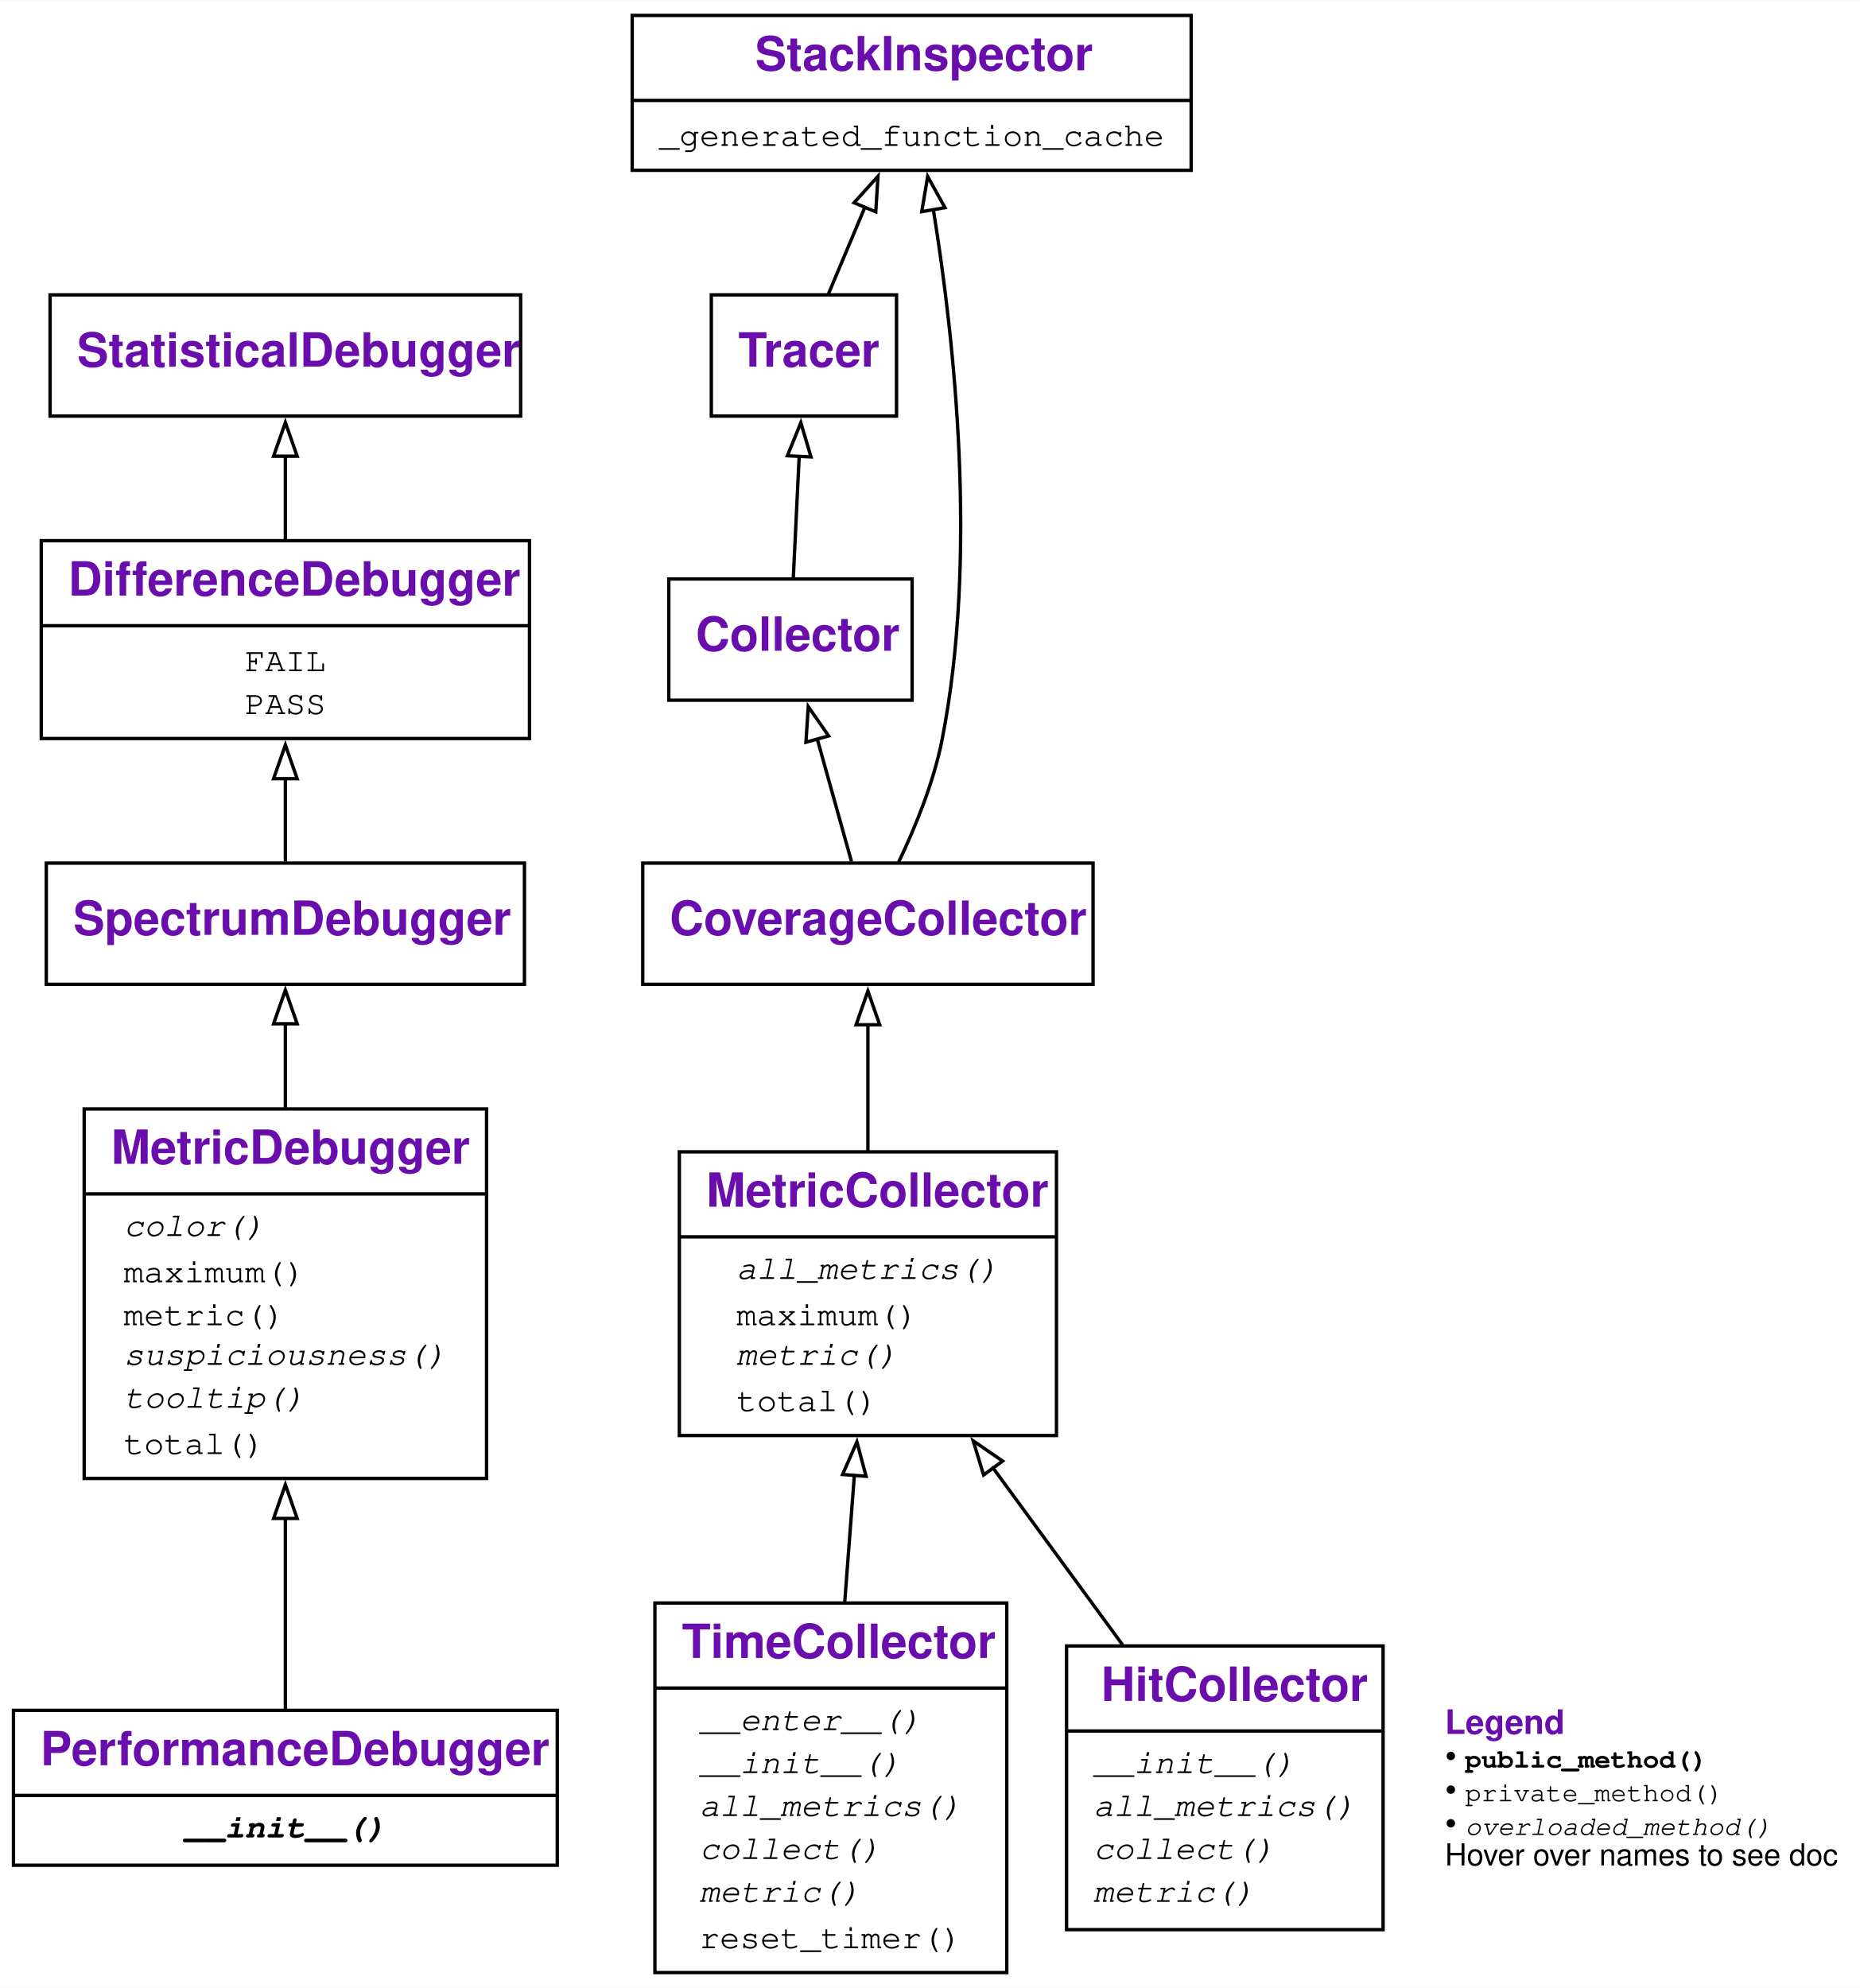
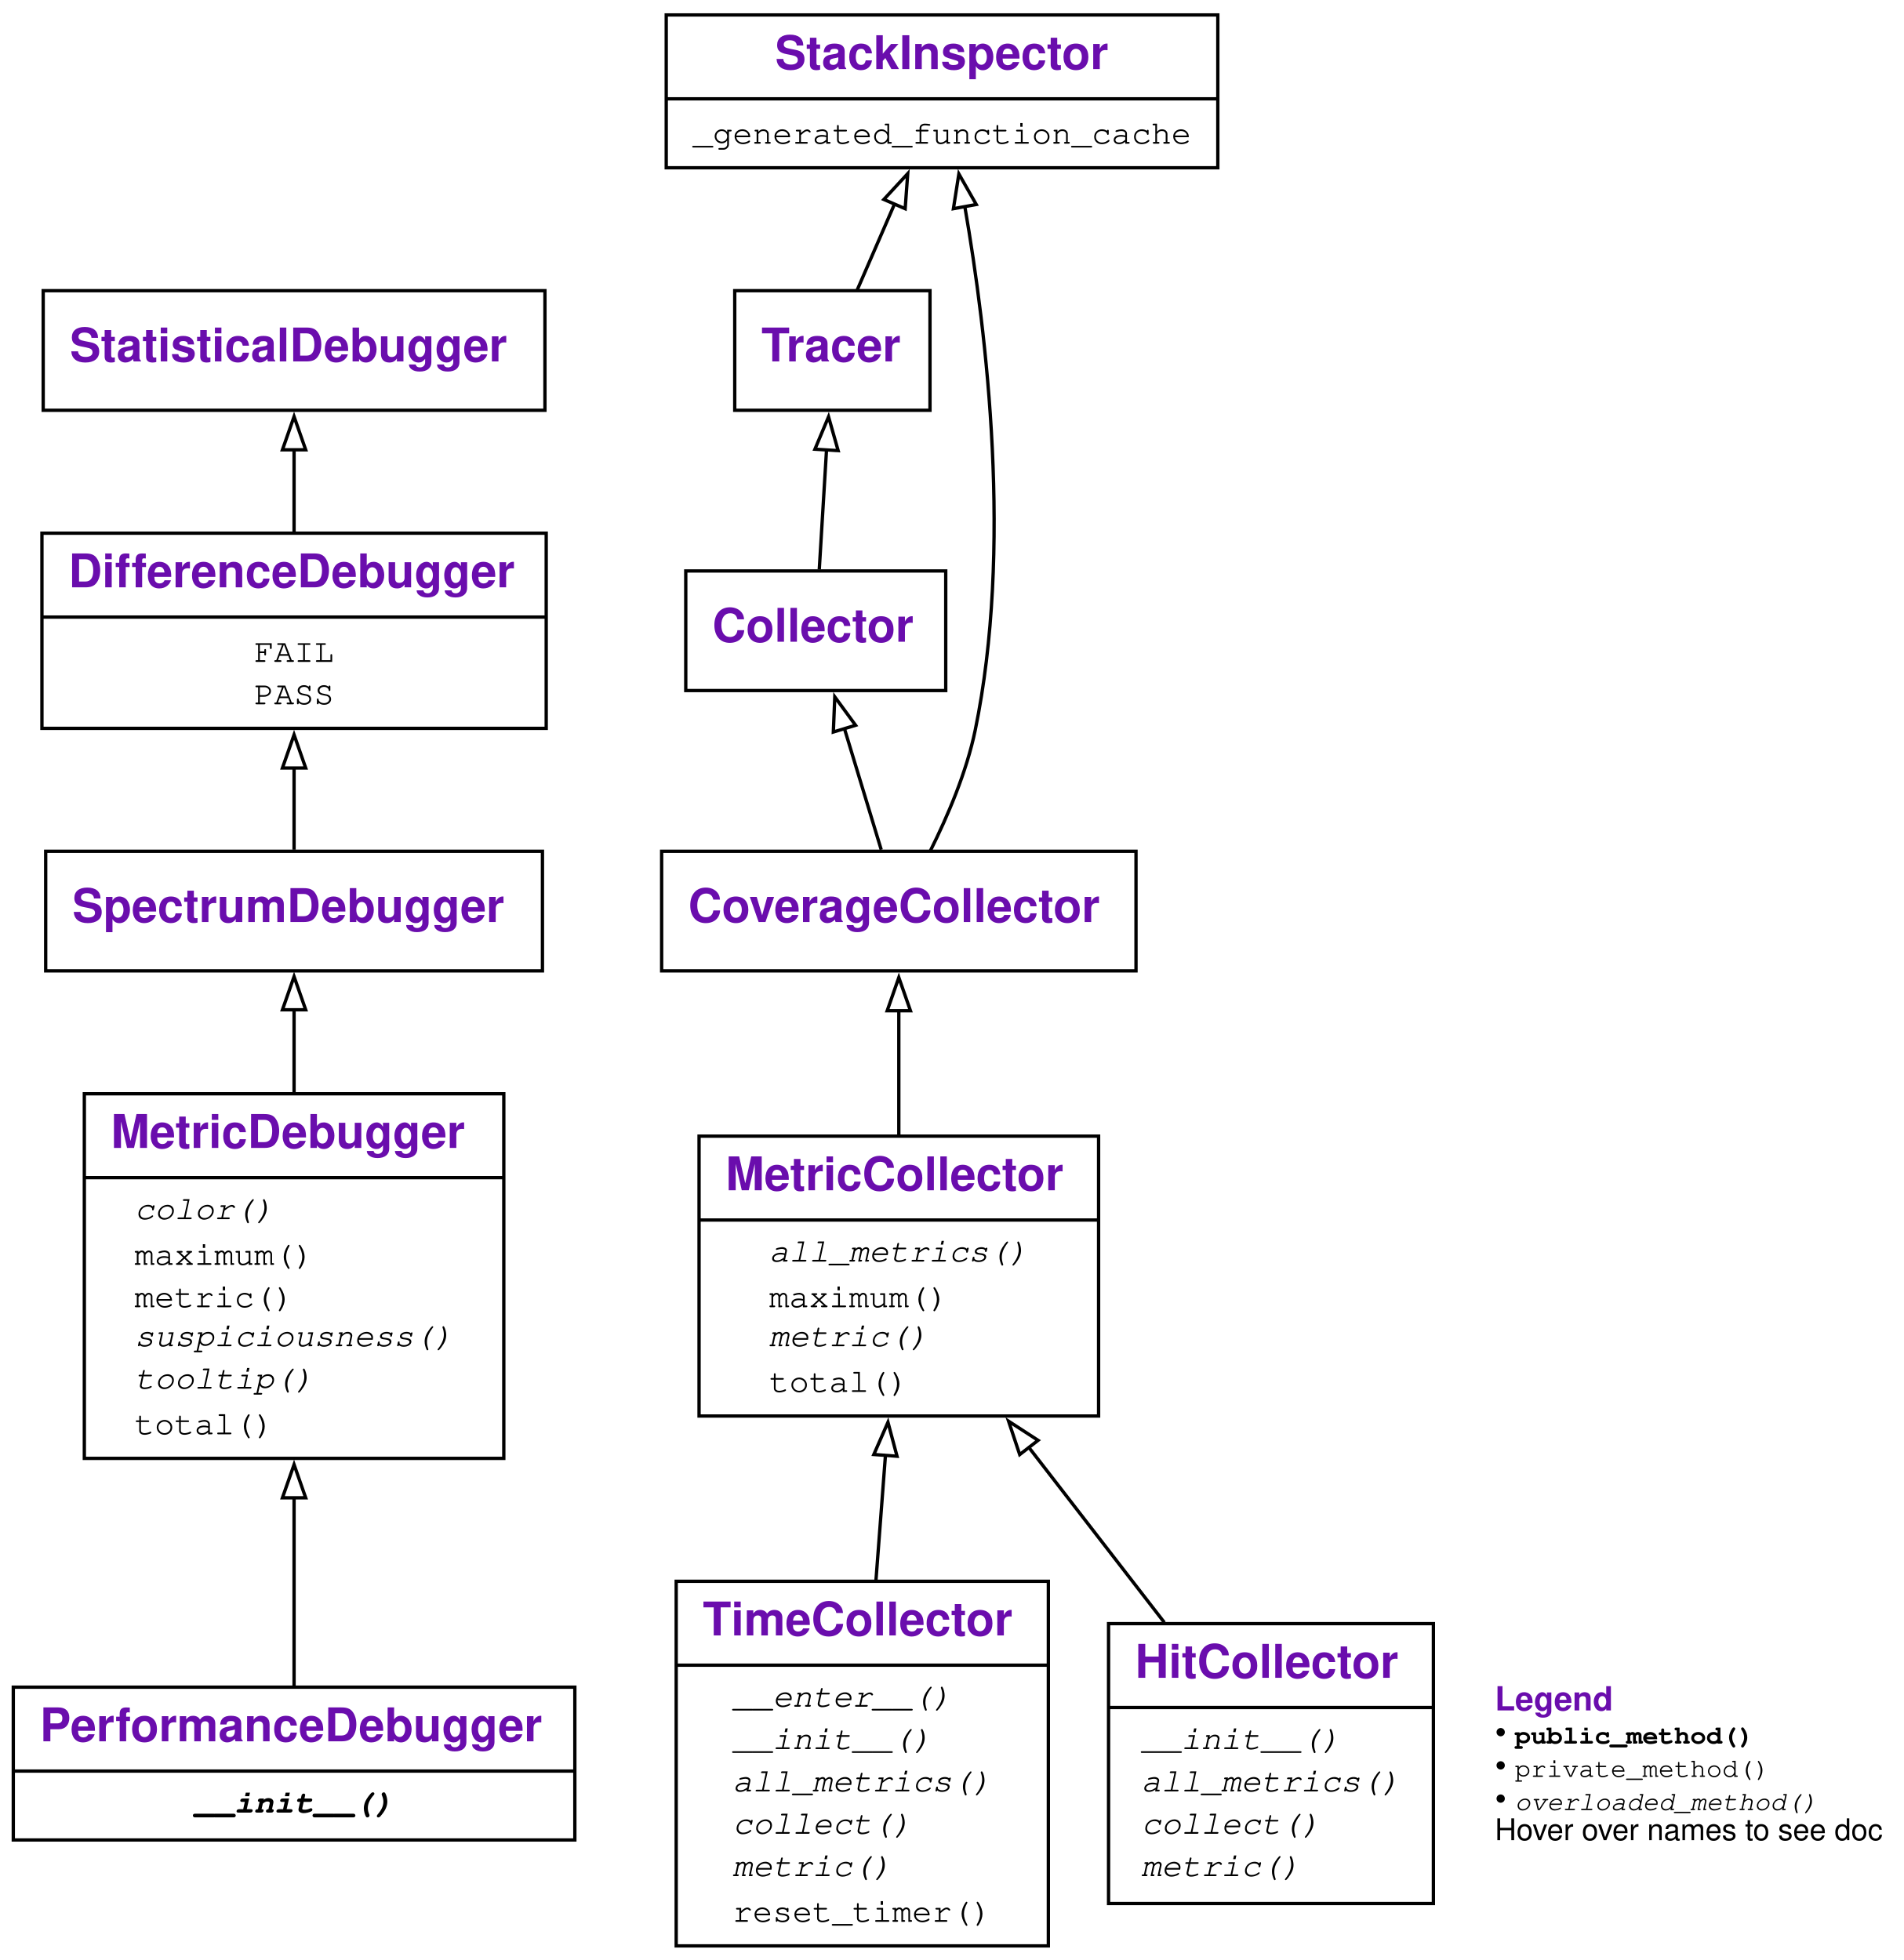
- <svg xmlns="http://www.w3.org/2000/svg" xmlns:xlink="http://www.w3.org/1999/xlink" width="552pt" height="590pt" viewBox="0.00 0.00 552.38 590.25">
+ <svg xmlns="http://www.w3.org/2000/svg" xmlns:xlink="http://www.w3.org/1999/xlink" width="573pt" height="590pt" viewBox="0.00 0.00 573.00 590.00">
  <g id="graph0" class="graph" transform="scale(1 1) rotate(0) translate(4 586.25)">
    <g id="a_graph0">
      <a xlink:title="PerformanceDebugger class hierarchy">
-         <polygon fill="white" stroke="none" points="-4,4 -4,-586.25 548.38,-586.25 548.38,4 -4,4" />
+         <polygon fill="white" stroke="none" points="-4,4 -4,-586.25 569.12,-586.25 569.12,4 -4,4" />
      </a>
    </g>
    <g id="node1" class="node">
      <g id="a_node1">
        <a xlink:href="#" xlink:title="class PerformanceDebugger:&#10;Collect and visualize a metric">
-           <polygon fill="none" stroke="black" points="0,-32.38 0,-78.38 161.5,-78.38 161.5,-32.38 0,-32.38" />
-           <text text-anchor="start" x="8" y="-62.08" font-family="Raleway, Helvetica, Arial, sans-serif" font-weight="bold" font-size="14.00" fill="#6a0dad">PerformanceDebugger</text>
-           <polyline fill="none" stroke="black" points="0,-53.12 161.5,-53.12" />
+           <polygon fill="none" stroke="black" points="0,-32.38 0,-78.38 169,-78.38 169,-32.38 0,-32.38" />
+           <text xml:space="preserve" text-anchor="start" x="8" y="-62.08" font-family="Raleway, Helvetica, Arial, sans-serif" font-weight="bold" font-size="14.00" fill="#6a0dad">PerformanceDebugger</text>
+           <polyline fill="none" stroke="black" points="0,-53.12 169,-53.12" />
          <g id="a_node1_0">
            <a xlink:href="#" xlink:title="PerformanceDebugger">
              <g id="a_node1_1">
                <a xlink:href="#" xlink:title="__init__(self, collector_class: Type, log: bool = False):&#10;Constructor. Use instances of `collector_class` to collect events.">
-                   <text text-anchor="start" x="50.75" y="-40.62" font-family="'Fira Mono', 'Source Code Pro', 'Courier', monospace" font-weight="bold" font-style="italic" font-size="10.00">__init__()</text>
+                   <text xml:space="preserve" text-anchor="start" x="54.5" y="-40.62" font-family="'Fira Mono', 'Source Code Pro', 'Courier', monospace" font-weight="bold" font-style="italic" font-size="10.00">__init__()</text>
                </a>
              </g>
            </a>
          </g>
        </a>
      </g>
    </g>
    <g id="node2" class="node">
      <g id="a_node2">
        <a xlink:href="#" xlink:title="class MetricDebugger:&#10;Visualize a metric">
-           <polygon fill="none" stroke="black" points="21,-147.25 21,-257 140.5,-257 140.5,-147.25 21,-147.25" />
-           <text text-anchor="start" x="29" y="-240.7" font-family="Raleway, Helvetica, Arial, sans-serif" font-weight="bold" font-size="14.00" fill="#6a0dad">MetricDebugger</text>
-           <polyline fill="none" stroke="black" points="21,-231.75 140.5,-231.75" />
+           <polygon fill="none" stroke="black" points="21.38,-147.25 21.38,-257 147.62,-257 147.62,-147.25 21.38,-147.25" />
+           <text xml:space="preserve" text-anchor="start" x="29.38" y="-240.7" font-family="Raleway, Helvetica, Arial, sans-serif" font-weight="bold" font-size="14.00" fill="#6a0dad">MetricDebugger</text>
+           <polyline fill="none" stroke="black" points="21.38,-231.75 147.62,-231.75" />
          <g id="a_node2_2">
            <a xlink:href="#" xlink:title="MetricDebugger">
              <g id="a_node2_3">
                <a xlink:href="#" xlink:title="color(self, location: Tuple[str, int]) -&gt; str:&#10;Return a color for the given event, or None.&#10;To be overloaded in subclasses.">
-                   <text text-anchor="start" x="32.75" y="-219.25" font-family="'Fira Mono', 'Source Code Pro', 'Courier', monospace" font-style="italic" font-size="10.00">color()</text>
+                   <text xml:space="preserve" text-anchor="start" x="36.5" y="-219.25" font-family="'Fira Mono', 'Source Code Pro', 'Courier', monospace" font-style="italic" font-size="10.00">color()</text>
                </a>
              </g>
              <g id="a_node2_4">
                <a xlink:href="#" xlink:title="maximum(self, func_name: str) -&gt; float">
-                   <text text-anchor="start" x="32.75" y="-205.5" font-family="'Fira Mono', 'Source Code Pro', 'Courier', monospace" font-size="10.00">maximum()</text>
+                   <text xml:space="preserve" text-anchor="start" x="36.5" y="-205.5" font-family="'Fira Mono', 'Source Code Pro', 'Courier', monospace" font-size="10.00">maximum()</text>
                </a>
              </g>
              <g id="a_node2_5">
                <a xlink:href="#" xlink:title="metric(self, location: Tuple[str, int]) -&gt; float">
-                   <text text-anchor="start" x="32.75" y="-192.75" font-family="'Fira Mono', 'Source Code Pro', 'Courier', monospace" font-size="10.00">metric()</text>
+                   <text xml:space="preserve" text-anchor="start" x="36.5" y="-192.75" font-family="'Fira Mono', 'Source Code Pro', 'Courier', monospace" font-size="10.00">metric()</text>
                </a>
              </g>
              <g id="a_node2_6">
                <a xlink:href="#" xlink:title="suspiciousness(self, location: Tuple[str, int]) -&gt; float:&#10;Return a suspiciousness value in the range [0, 1.0]&#10;for the given event, or `None` if unknown.&#10;To be overloaded in subclasses.">
-                   <text text-anchor="start" x="32.75" y="-181" font-family="'Fira Mono', 'Source Code Pro', 'Courier', monospace" font-style="italic" font-size="10.00">suspiciousness()</text>
+                   <text xml:space="preserve" text-anchor="start" x="36.5" y="-181" font-family="'Fira Mono', 'Source Code Pro', 'Courier', monospace" font-style="italic" font-size="10.00">suspiciousness()</text>
                </a>
              </g>
              <g id="a_node2_7">
                <a xlink:href="#" xlink:title="tooltip(self, location: Tuple[str, int]) -&gt; str:&#10;Return a tooltip for the given event (default: percentage).&#10;To be overloaded in subclasses.">
-                   <text text-anchor="start" x="32.75" y="-168.25" font-family="'Fira Mono', 'Source Code Pro', 'Courier', monospace" font-style="italic" font-size="10.00">tooltip()</text>
+                   <text xml:space="preserve" text-anchor="start" x="36.5" y="-168.25" font-family="'Fira Mono', 'Source Code Pro', 'Courier', monospace" font-style="italic" font-size="10.00">tooltip()</text>
                </a>
              </g>
              <g id="a_node2_8">
                <a xlink:href="#" xlink:title="total(self, func_name: str) -&gt; float">
-                   <text text-anchor="start" x="32.75" y="-154.5" font-family="'Fira Mono', 'Source Code Pro', 'Courier', monospace" font-size="10.00">total()</text>
+                   <text xml:space="preserve" text-anchor="start" x="36.5" y="-154.5" font-family="'Fira Mono', 'Source Code Pro', 'Courier', monospace" font-size="10.00">total()</text>
                </a>
              </g>
            </a>
          </g>
        </a>
      </g>
    </g>
    <g id="edge1" class="edge">
-       <path fill="none" stroke="black" d="M80.75,-78.67C80.75,-94 80.75,-115.19 80.75,-135.65" />
-       <polygon fill="none" stroke="black" points="77.25,-135.38 80.75,-145.38 84.25,-135.38 77.25,-135.38" />
+       <path fill="none" stroke="black" d="M84.5,-78.67C84.5,-94 84.5,-115.19 84.5,-135.65" />
+       <polygon fill="none" stroke="black" points="81,-135.38 84.5,-145.38 88,-135.38 81,-135.38" />
    </g>
    <g id="node3" class="node">
      <g id="a_node3">
        <a xlink:href="StatisticalDebugger.ipynb" xlink:title="class SpectrumDebugger:&#10;A class to collect events for passing and failing outcomes.">
-           <polygon fill="none" stroke="black" points="9.75,-294 9.75,-330 151.75,-330 151.75,-294 9.75,-294" />
-           <text text-anchor="start" x="17.75" y="-308.7" font-family="Raleway, Helvetica, Arial, sans-serif" font-weight="bold" font-size="14.00" fill="#6a0dad">SpectrumDebugger</text>
+           <polygon fill="none" stroke="black" points="9.75,-294 9.75,-330 159.25,-330 159.25,-294 9.75,-294" />
+           <text xml:space="preserve" text-anchor="start" x="17.75" y="-308.7" font-family="Raleway, Helvetica, Arial, sans-serif" font-weight="bold" font-size="14.00" fill="#6a0dad">SpectrumDebugger</text>
        </a>
      </g>
    </g>
    <g id="edge2" class="edge">
-       <path fill="none" stroke="black" d="M80.75,-257.38C80.75,-266.06 80.75,-274.72 80.75,-282.48" />
-       <polygon fill="none" stroke="black" points="77.25,-282.28 80.75,-292.28 84.25,-282.28 77.25,-282.28" />
+       <path fill="none" stroke="black" d="M84.5,-257.38C84.5,-266.06 84.5,-274.72 84.5,-282.48" />
+       <polygon fill="none" stroke="black" points="81,-282.28 84.5,-292.28 88,-282.28 81,-282.28" />
    </g>
    <g id="node4" class="node">
      <g id="a_node4">
        <a xlink:href="StatisticalDebugger.ipynb" xlink:title="class DifferenceDebugger:&#10;A class to collect events for passing and failing outcomes.">
-           <polygon fill="none" stroke="black" points="8.25,-367 8.25,-425.75 153.25,-425.75 153.25,-367 8.25,-367" />
-           <text text-anchor="start" x="16.25" y="-409.45" font-family="Raleway, Helvetica, Arial, sans-serif" font-weight="bold" font-size="14.00" fill="#6a0dad">DifferenceDebugger</text>
-           <polyline fill="none" stroke="black" points="8.25,-400.5 153.25,-400.5" />
+           <polygon fill="none" stroke="black" points="8.62,-367 8.62,-425.75 160.38,-425.75 160.38,-367 8.62,-367" />
+           <text xml:space="preserve" text-anchor="start" x="16.62" y="-409.45" font-family="Raleway, Helvetica, Arial, sans-serif" font-weight="bold" font-size="14.00" fill="#6a0dad">DifferenceDebugger</text>
+           <polyline fill="none" stroke="black" points="8.62,-400.5 160.38,-400.5" />
          <g id="a_node4_9">
            <a xlink:href="#" xlink:title="DifferenceDebugger">
              <g id="a_node4_10">
                <a xlink:href="StatisticalDebugger.ipynb" xlink:title="FAIL = 'FAIL'">
-                   <text text-anchor="start" x="68.75" y="-387" font-family="'Fira Mono', 'Source Code Pro', 'Courier', monospace" font-size="10.00">FAIL</text>
+                   <text xml:space="preserve" text-anchor="start" x="72.5" y="-387" font-family="'Fira Mono', 'Source Code Pro', 'Courier', monospace" font-size="10.00">FAIL</text>
                </a>
              </g>
              <g id="a_node4_11">
                <a xlink:href="StatisticalDebugger.ipynb" xlink:title="PASS = 'PASS'">
-                   <text text-anchor="start" x="68.75" y="-374.25" font-family="'Fira Mono', 'Source Code Pro', 'Courier', monospace" font-size="10.00">PASS</text>
+                   <text xml:space="preserve" text-anchor="start" x="72.5" y="-374.25" font-family="'Fira Mono', 'Source Code Pro', 'Courier', monospace" font-size="10.00">PASS</text>
                </a>
              </g>
            </a>
          </g>
        </a>
      </g>
    </g>
    <g id="edge3" class="edge">
-       <path fill="none" stroke="black" d="M80.75,-330.47C80.75,-337.76 80.75,-346.55 80.75,-355.28" />
-       <polygon fill="none" stroke="black" points="77.25,-355.07 80.75,-365.07 84.25,-355.07 77.25,-355.07" />
+       <path fill="none" stroke="black" d="M84.5,-330.47C84.5,-337.76 84.5,-346.55 84.5,-355.28" />
+       <polygon fill="none" stroke="black" points="81,-355.07 84.5,-365.07 88,-355.07 81,-355.07" />
    </g>
    <g id="node5" class="node">
      <g id="a_node5">
        <a xlink:href="StatisticalDebugger.ipynb" xlink:title="class StatisticalDebugger:&#10;A class to collect events for multiple outcomes.">
-           <polygon fill="none" stroke="black" points="10.88,-462.75 10.88,-498.75 150.62,-498.75 150.62,-462.75 10.88,-462.75" />
-           <text text-anchor="start" x="18.88" y="-477.45" font-family="Raleway, Helvetica, Arial, sans-serif" font-weight="bold" font-size="14.00" fill="#6a0dad">StatisticalDebugger</text>
+           <polygon fill="none" stroke="black" points="9,-462.75 9,-498.75 160,-498.75 160,-462.75 9,-462.75" />
+           <text xml:space="preserve" text-anchor="start" x="17" y="-477.45" font-family="Raleway, Helvetica, Arial, sans-serif" font-weight="bold" font-size="14.00" fill="#6a0dad">StatisticalDebugger</text>
        </a>
      </g>
    </g>
    <g id="edge4" class="edge">
-       <path fill="none" stroke="black" d="M80.75,-426.19C80.75,-434.2 80.75,-442.9 80.75,-450.91" />
-       <polygon fill="none" stroke="black" points="77.25,-450.85 80.75,-460.85 84.25,-450.85 77.25,-450.85" />
+       <path fill="none" stroke="black" d="M84.5,-426.19C84.5,-434.2 84.5,-442.9 84.5,-450.91" />
+       <polygon fill="none" stroke="black" points="81,-450.85 84.5,-460.85 88,-450.85 81,-450.85" />
    </g>
    <g id="node6" class="node">
      <g id="a_node6">
        <a xlink:href="#" xlink:title="class TimeCollector:&#10;Collect time executed for each line">
-           <polygon fill="none" stroke="black" points="190.5,-0.5 190.5,-110.25 295,-110.25 295,-0.5 190.5,-0.5" />
-           <text text-anchor="start" x="198.5" y="-93.95" font-family="Raleway, Helvetica, Arial, sans-serif" font-weight="bold" font-size="14.00" fill="#6a0dad">TimeCollector</text>
-           <polyline fill="none" stroke="black" points="190.5,-85 295,-85" />
+           <polygon fill="none" stroke="black" points="199.5,-0.5 199.5,-110.25 311.5,-110.25 311.5,-0.5 199.5,-0.5" />
+           <text xml:space="preserve" text-anchor="start" x="207.5" y="-93.95" font-family="Raleway, Helvetica, Arial, sans-serif" font-weight="bold" font-size="14.00" fill="#6a0dad">TimeCollector</text>
+           <polyline fill="none" stroke="black" points="199.5,-85 311.5,-85" />
          <g id="a_node6_12">
            <a xlink:href="#" xlink:title="TimeCollector">
              <g id="a_node6_13">
                <a xlink:href="#" xlink:title="__enter__(self) -&gt; Any:&#10;Called at begin of `with` block. Turn tracing on.">
-                   <text text-anchor="start" x="203.75" y="-72.5" font-family="'Fira Mono', 'Source Code Pro', 'Courier', monospace" font-style="italic" font-size="10.00">__enter__()</text>
+                   <text xml:space="preserve" text-anchor="start" x="216.5" y="-72.5" font-family="'Fira Mono', 'Source Code Pro', 'Courier', monospace" font-style="italic" font-size="10.00">__enter__()</text>
                </a>
              </g>
              <g id="a_node6_14">
                <a xlink:href="#" xlink:title="__init__(self) -&gt; None:&#10;Constructor">
-                   <text text-anchor="start" x="203.75" y="-59.75" font-family="'Fira Mono', 'Source Code Pro', 'Courier', monospace" font-style="italic" font-size="10.00">__init__()</text>
+                   <text xml:space="preserve" text-anchor="start" x="216.5" y="-59.75" font-family="'Fira Mono', 'Source Code Pro', 'Courier', monospace" font-style="italic" font-size="10.00">__init__()</text>
                </a>
              </g>
              <g id="a_node6_15">
                <a xlink:href="#" xlink:title="all_metrics(self, func: str) -&gt; List[float]:&#10;Return all metric for a function `func`.">
-                   <text text-anchor="start" x="203.75" y="-47" font-family="'Fira Mono', 'Source Code Pro', 'Courier', monospace" font-style="italic" font-size="10.00">all_metrics()</text>
+                   <text xml:space="preserve" text-anchor="start" x="216.5" y="-47" font-family="'Fira Mono', 'Source Code Pro', 'Courier', monospace" font-style="italic" font-size="10.00">all_metrics()</text>
                </a>
              </g>
              <g id="a_node6_16">
                <a xlink:href="#" xlink:title="collect(self, frame: frame, event: str, arg: Any) -&gt; None:&#10;Invoked for every line executed. Accumulate time spent.">
-                   <text text-anchor="start" x="203.75" y="-34.25" font-family="'Fira Mono', 'Source Code Pro', 'Courier', monospace" font-style="italic" font-size="10.00">collect()</text>
+                   <text xml:space="preserve" text-anchor="start" x="216.5" y="-34.25" font-family="'Fira Mono', 'Source Code Pro', 'Courier', monospace" font-style="italic" font-size="10.00">collect()</text>
                </a>
              </g>
              <g id="a_node6_17">
                <a xlink:href="#" xlink:title="metric(self, location: Any) -&gt; Optional[float]:&#10;Return a metric for an event, or none.">
-                   <text text-anchor="start" x="203.75" y="-21.5" font-family="'Fira Mono', 'Source Code Pro', 'Courier', monospace" font-style="italic" font-size="10.00">metric()</text>
+                   <text xml:space="preserve" text-anchor="start" x="216.5" y="-21.5" font-family="'Fira Mono', 'Source Code Pro', 'Courier', monospace" font-style="italic" font-size="10.00">metric()</text>
                </a>
              </g>
              <g id="a_node6_18">
                <a xlink:href="#" xlink:title="reset_timer(self) -&gt; None">
-                   <text text-anchor="start" x="203.75" y="-7.75" font-family="'Fira Mono', 'Source Code Pro', 'Courier', monospace" font-size="10.00">reset_timer()</text>
+                   <text xml:space="preserve" text-anchor="start" x="216.5" y="-7.75" font-family="'Fira Mono', 'Source Code Pro', 'Courier', monospace" font-size="10.00">reset_timer()</text>
                </a>
              </g>
            </a>
          </g>
        </a>
      </g>
    </g>
    <g id="node7" class="node">
      <g id="a_node7">
        <a xlink:href="#" xlink:title="class MetricCollector:&#10;Abstract superclass for collecting line-specific metrics">
-           <polygon fill="none" stroke="black" points="197.75,-160 197.75,-244.25 309.75,-244.25 309.75,-160 197.75,-160" />
-           <text text-anchor="start" x="205.75" y="-227.95" font-family="Raleway, Helvetica, Arial, sans-serif" font-weight="bold" font-size="14.00" fill="#6a0dad">MetricCollector</text>
-           <polyline fill="none" stroke="black" points="197.75,-219 309.75,-219" />
+           <polygon fill="none" stroke="black" points="206.38,-160 206.38,-244.25 326.62,-244.25 326.62,-160 206.38,-160" />
+           <text xml:space="preserve" text-anchor="start" x="214.38" y="-227.95" font-family="Raleway, Helvetica, Arial, sans-serif" font-weight="bold" font-size="14.00" fill="#6a0dad">MetricCollector</text>
+           <polyline fill="none" stroke="black" points="206.38,-219 326.62,-219" />
          <g id="a_node7_19">
            <a xlink:href="#" xlink:title="MetricCollector">
              <g id="a_node7_20">
                <a xlink:href="#" xlink:title="all_metrics(self, func: str) -&gt; List[float]:&#10;Return all metric for a function `func`.">
-                   <text text-anchor="start" x="214.75" y="-206.5" font-family="'Fira Mono', 'Source Code Pro', 'Courier', monospace" font-style="italic" font-size="10.00">all_metrics()</text>
+                   <text xml:space="preserve" text-anchor="start" x="227.5" y="-206.5" font-family="'Fira Mono', 'Source Code Pro', 'Courier', monospace" font-style="italic" font-size="10.00">all_metrics()</text>
                </a>
              </g>
              <g id="a_node7_21">
                <a xlink:href="#" xlink:title="maximum(self, func: str) -&gt; float">
-                   <text text-anchor="start" x="214.75" y="-192.75" font-family="'Fira Mono', 'Source Code Pro', 'Courier', monospace" font-size="10.00">maximum()</text>
+                   <text xml:space="preserve" text-anchor="start" x="227.5" y="-192.75" font-family="'Fira Mono', 'Source Code Pro', 'Courier', monospace" font-size="10.00">maximum()</text>
                </a>
              </g>
              <g id="a_node7_22">
                <a xlink:href="#" xlink:title="metric(self, event: Any) -&gt; Optional[float]:&#10;Return a metric for an event, or none.">
-                   <text text-anchor="start" x="214.75" y="-181" font-family="'Fira Mono', 'Source Code Pro', 'Courier', monospace" font-style="italic" font-size="10.00">metric()</text>
+                   <text xml:space="preserve" text-anchor="start" x="227.5" y="-181" font-family="'Fira Mono', 'Source Code Pro', 'Courier', monospace" font-style="italic" font-size="10.00">metric()</text>
                </a>
              </g>
              <g id="a_node7_23">
                <a xlink:href="#" xlink:title="total(self, func: str) -&gt; float">
-                   <text text-anchor="start" x="214.75" y="-167.25" font-family="'Fira Mono', 'Source Code Pro', 'Courier', monospace" font-size="10.00">total()</text>
+                   <text xml:space="preserve" text-anchor="start" x="227.5" y="-167.25" font-family="'Fira Mono', 'Source Code Pro', 'Courier', monospace" font-size="10.00">total()</text>
                </a>
              </g>
            </a>
          </g>
        </a>
      </g>
    </g>
    <g id="edge5" class="edge">
-       <path fill="none" stroke="black" d="M246.88,-110.69C247.81,-122.97 248.8,-135.99 249.73,-148.21" />
-       <polygon fill="none" stroke="black" points="246.23,-148.42 250.48,-158.12 253.21,-147.89 246.23,-148.42" />
+       <path fill="none" stroke="black" d="M259.63,-110.69C260.56,-122.97 261.55,-135.99 262.48,-148.21" />
+       <polygon fill="none" stroke="black" points="258.98,-148.42 263.23,-158.12 265.96,-147.89 258.98,-148.42" />
    </g>
    <g id="node8" class="node">
      <g id="a_node8">
        <a xlink:href="StatisticalDebugger.ipynb" xlink:title="class CoverageCollector:&#10;A class to record covered locations during execution.">
-           <polygon fill="none" stroke="black" points="186.88,-294 186.88,-330 320.62,-330 320.62,-294 186.88,-294" />
-           <text text-anchor="start" x="194.88" y="-308.7" font-family="Raleway, Helvetica, Arial, sans-serif" font-weight="bold" font-size="14.00" fill="#6a0dad">CoverageCollector</text>
+           <polygon fill="none" stroke="black" points="195.12,-294 195.12,-330 337.88,-330 337.88,-294 195.12,-294" />
+           <text xml:space="preserve" text-anchor="start" x="203.12" y="-308.7" font-family="Raleway, Helvetica, Arial, sans-serif" font-weight="bold" font-size="14.00" fill="#6a0dad">CoverageCollector</text>
        </a>
      </g>
    </g>
    <g id="edge6" class="edge">
-       <path fill="none" stroke="black" d="M253.75,-244.52C253.75,-257.14 253.75,-270.72 253.75,-282.29" />
-       <polygon fill="none" stroke="black" points="250.25,-282 253.75,-292 257.25,-282 250.25,-282" />
+       <path fill="none" stroke="black" d="M266.5,-244.52C266.5,-257.14 266.5,-270.72 266.5,-282.29" />
+       <polygon fill="none" stroke="black" points="263,-282 266.5,-292 270,-282 263,-282" />
    </g>
    <g id="node9" class="node">
      <g id="a_node9">
        <a xlink:href="StatisticalDebugger.ipynb" xlink:title="class Collector:&#10;A class to record events during execution.">
-           <polygon fill="none" stroke="black" points="194.62,-378.38 194.62,-414.38 266.88,-414.38 266.88,-378.38 194.62,-378.38" />
-           <text text-anchor="start" x="202.62" y="-393.07" font-family="Raleway, Helvetica, Arial, sans-serif" font-weight="bold" font-size="14.00" fill="#6a0dad">Collector</text>
+           <polygon fill="none" stroke="black" points="202.38,-378.38 202.38,-414.38 280.62,-414.38 280.62,-378.38 202.38,-378.38" />
+           <text xml:space="preserve" text-anchor="start" x="210.38" y="-393.07" font-family="Raleway, Helvetica, Arial, sans-serif" font-weight="bold" font-size="14.00" fill="#6a0dad">Collector</text>
        </a>
      </g>
    </g>
    <g id="edge7" class="edge">
-       <path fill="none" stroke="black" d="M248.87,-330.47C245.91,-341.06 242.07,-354.83 238.68,-366.96" />
-       <polygon fill="none" stroke="black" points="235.35,-365.9 236.03,-376.47 242.09,-367.78 235.35,-365.9" />
+       <path fill="none" stroke="black" d="M261.2,-330.47C257.98,-341.06 253.8,-354.83 250.12,-366.96" />
+       <polygon fill="none" stroke="black" points="246.79,-365.9 247.23,-376.48 253.49,-367.93 246.79,-365.9" />
    </g>
    <g id="node11" class="node">
      <g id="a_node11">
        <a xlink:href="StackInspector.ipynb" xlink:title="class StackInspector:&#10;Provide functions to inspect the stack">
-           <polygon fill="none" stroke="black" points="183.75,-535.75 183.75,-581.75 349.75,-581.75 349.75,-535.75 183.75,-535.75" />
-           <text text-anchor="start" x="220.25" y="-565.45" font-family="Raleway, Helvetica, Arial, sans-serif" font-weight="bold" font-size="14.00" fill="#6a0dad">StackInspector</text>
-           <polyline fill="none" stroke="black" points="183.75,-556.5 349.75,-556.5" />
+           <polygon fill="none" stroke="black" points="196.5,-535.75 196.5,-581.75 362.5,-581.75 362.5,-535.75 196.5,-535.75" />
+           <text xml:space="preserve" text-anchor="start" x="229.25" y="-565.45" font-family="Raleway, Helvetica, Arial, sans-serif" font-weight="bold" font-size="14.00" fill="#6a0dad">StackInspector</text>
+           <polyline fill="none" stroke="black" points="196.5,-556.5 362.5,-556.5" />
          <g id="a_node11_24">
            <a xlink:href="#" xlink:title="StackInspector">
              <g id="a_node11_25">
                <a xlink:href="StackInspector.ipynb" xlink:title="_generated_function_cache = {('remove_html_markup', 238): &lt;function remove_html_markup&gt;}">
-                   <text text-anchor="start" x="191.75" y="-543" font-family="'Fira Mono', 'Source Code Pro', 'Courier', monospace" font-size="10.00">_generated_function_cache</text>
+                   <text xml:space="preserve" text-anchor="start" x="204.5" y="-543" font-family="'Fira Mono', 'Source Code Pro', 'Courier', monospace" font-size="10.00">_generated_function_cache</text>
                </a>
              </g>
            </a>
          </g>
        </a>
      </g>
    </g>
    <g id="edge10" class="edge">
-       <path fill="none" stroke="black" d="M262.88,-330.29C267.76,-340.51 273.26,-353.89 275.75,-366.5 286.5,-420.91 279.41,-485.63 273.18,-524.11" />
-       <polygon fill="none" stroke="black" points="269.74,-523.47 271.5,-533.91 276.64,-524.65 269.74,-523.47" />
+       <path fill="none" stroke="black" d="M276.04,-330.24C281.14,-340.45 286.89,-353.82 289.5,-366.5 300.68,-420.83 293.04,-485.58 286.36,-524.09" />
+       <polygon fill="none" stroke="black" points="282.93,-523.43 284.57,-533.9 289.81,-524.69 282.93,-523.43" />
    </g>
    <g id="node10" class="node">
      <g id="a_node10">
        <a xlink:href="Tracer.ipynb" xlink:title="class Tracer:&#10;A class for tracing a piece of code. Use as `with Tracer(): block()`">
-           <polygon fill="none" stroke="black" points="207.25,-462.75 207.25,-498.75 262.25,-498.75 262.25,-462.75 207.25,-462.75" />
-           <text text-anchor="start" x="215.25" y="-477.45" font-family="Raleway, Helvetica, Arial, sans-serif" font-weight="bold" font-size="14.00" fill="#6a0dad">Tracer</text>
+           <polygon fill="none" stroke="black" points="217.12,-462.75 217.12,-498.75 275.88,-498.75 275.88,-462.75 217.12,-462.75" />
+           <text xml:space="preserve" text-anchor="start" x="225.12" y="-477.45" font-family="Raleway, Helvetica, Arial, sans-serif" font-weight="bold" font-size="14.00" fill="#6a0dad">Tracer</text>
        </a>
      </g>
    </g>
    <g id="edge8" class="edge">
-       <path fill="none" stroke="black" d="M231.6,-414.84C232.11,-425.33 232.77,-438.92 233.35,-450.96" />
-       <polygon fill="none" stroke="black" points="229.85,-450.98 233.83,-460.79 236.84,-450.64 229.85,-450.98" />
+       <path fill="none" stroke="black" d="M242.56,-414.84C243.2,-425.33 244.02,-438.92 244.75,-450.96" />
+       <polygon fill="none" stroke="black" points="241.25,-451.03 245.35,-460.79 248.24,-450.6 241.25,-451.03" />
    </g>
    <g id="edge9" class="edge">
-       <path fill="none" stroke="black" d="M242.01,-499C245.24,-506.65 249.14,-515.94 252.89,-524.84" />
-       <polygon fill="none" stroke="black" points="249.64,-526.12 256.74,-533.98 256.09,-523.41 249.64,-526.12" />
+       <path fill="none" stroke="black" d="M253.99,-499C257.31,-506.65 261.34,-515.94 265.21,-524.84" />
+       <polygon fill="none" stroke="black" points="261.99,-526.21 269.18,-533.99 268.41,-523.42 261.99,-526.21" />
    </g>
    <g id="node12" class="node">
      <g id="a_node12">
        <a xlink:href="#" xlink:title="class HitCollector:&#10;Collect how often a line is executed">
-           <polygon fill="none" stroke="black" points="312.75,-13.25 312.75,-97.5 406.75,-97.5 406.75,-13.25 312.75,-13.25" />
-           <text text-anchor="start" x="323" y="-81.2" font-family="Raleway, Helvetica, Arial, sans-serif" font-weight="bold" font-size="14.00" fill="#6a0dad">HitCollector</text>
-           <polyline fill="none" stroke="black" points="312.75,-72.25 406.75,-72.25" />
+           <polygon fill="none" stroke="black" points="329.62,-13.25 329.62,-97.5 427.38,-97.5 427.38,-13.25 329.62,-13.25" />
+           <text xml:space="preserve" text-anchor="start" x="337.62" y="-81.2" font-family="Raleway, Helvetica, Arial, sans-serif" font-weight="bold" font-size="14.00" fill="#6a0dad">HitCollector</text>
+           <polyline fill="none" stroke="black" points="329.62,-72.25 427.38,-72.25" />
          <g id="a_node12_26">
            <a xlink:href="#" xlink:title="HitCollector">
              <g id="a_node12_27">
                <a xlink:href="#" xlink:title="__init__(self) -&gt; None:&#10;Constructor.">
-                   <text text-anchor="start" x="320.75" y="-59.75" font-family="'Fira Mono', 'Source Code Pro', 'Courier', monospace" font-style="italic" font-size="10.00">__init__()</text>
+                   <text xml:space="preserve" text-anchor="start" x="339.5" y="-59.75" font-family="'Fira Mono', 'Source Code Pro', 'Courier', monospace" font-style="italic" font-size="10.00">__init__()</text>
                </a>
              </g>
              <g id="a_node12_28">
                <a xlink:href="#" xlink:title="all_metrics(self, func: str) -&gt; List[float]:&#10;Return all metric for a function `func`.">
-                   <text text-anchor="start" x="320.75" y="-47" font-family="'Fira Mono', 'Source Code Pro', 'Courier', monospace" font-style="italic" font-size="10.00">all_metrics()</text>
+                   <text xml:space="preserve" text-anchor="start" x="339.5" y="-47" font-family="'Fira Mono', 'Source Code Pro', 'Courier', monospace" font-style="italic" font-size="10.00">all_metrics()</text>
                </a>
              </g>
              <g id="a_node12_29">
                <a xlink:href="#" xlink:title="collect(self, frame: frame, event: str, arg: Any) -&gt; None:&#10;Save coverage for an observed event.">
-                   <text text-anchor="start" x="320.75" y="-34.25" font-family="'Fira Mono', 'Source Code Pro', 'Courier', monospace" font-style="italic" font-size="10.00">collect()</text>
+                   <text xml:space="preserve" text-anchor="start" x="339.5" y="-34.25" font-family="'Fira Mono', 'Source Code Pro', 'Courier', monospace" font-style="italic" font-size="10.00">collect()</text>
                </a>
              </g>
              <g id="a_node12_30">
                <a xlink:href="#" xlink:title="metric(self, location: Tuple[str, int]) -&gt; Optional[int]:&#10;Return a metric for an event, or none.">
-                   <text text-anchor="start" x="320.75" y="-21.5" font-family="'Fira Mono', 'Source Code Pro', 'Courier', monospace" font-style="italic" font-size="10.00">metric()</text>
+                   <text xml:space="preserve" text-anchor="start" x="339.5" y="-21.5" font-family="'Fira Mono', 'Source Code Pro', 'Courier', monospace" font-style="italic" font-size="10.00">metric()</text>
                </a>
              </g>
            </a>
          </g>
        </a>
      </g>
    </g>
    <g id="edge11" class="edge">
-       <path fill="none" stroke="black" d="M329.37,-97.85C317.29,-114.36 303.27,-133.5 290.61,-150.79" />
-       <polygon fill="none" stroke="black" points="288.11,-148.28 285.02,-158.42 293.76,-152.42 288.11,-148.28" />
+       <path fill="none" stroke="black" d="M346.41,-97.85C333.63,-114.36 318.82,-133.5 305.45,-150.79" />
+       <polygon fill="none" stroke="black" points="302.88,-148.39 299.53,-158.44 308.41,-152.68 302.88,-148.39" />
    </g>
    <g id="node13" class="node">
-       <text text-anchor="start" x="425.12" y="-71.38" font-family="Raleway, Helvetica, Arial, sans-serif" font-weight="bold" font-size="10.00" fill="#6a0dad">Legend</text>
-       <text text-anchor="start" x="425.12" y="-61.38" font-family="Raleway, Helvetica, Arial, sans-serif" font-size="10.00">• </text>
-       <text text-anchor="start" x="431.12" y="-61.38" font-family="'Fira Mono', 'Source Code Pro', 'Courier', monospace" font-weight="bold" font-size="8.00">public_method()</text>
-       <text text-anchor="start" x="425.12" y="-51.38" font-family="Raleway, Helvetica, Arial, sans-serif" font-size="10.00">• </text>
-       <text text-anchor="start" x="431.12" y="-51.38" font-family="'Fira Mono', 'Source Code Pro', 'Courier', monospace" font-size="8.00">private_method()</text>
-       <text text-anchor="start" x="425.12" y="-41.38" font-family="Raleway, Helvetica, Arial, sans-serif" font-size="10.00">• </text>
-       <text text-anchor="start" x="431.12" y="-41.38" font-family="'Fira Mono', 'Source Code Pro', 'Courier', monospace" font-style="italic" font-size="8.00">overloaded_method()</text>
-       <text text-anchor="start" x="425.12" y="-32.33" font-family="Helvetica,sans-Serif" font-size="9.00">Hover over names to see doc</text>
+       <text xml:space="preserve" text-anchor="start" x="445.88" y="-71.38" font-family="Raleway, Helvetica, Arial, sans-serif" font-weight="bold" font-size="10.00" fill="#6a0dad">Legend</text>
+       <text xml:space="preserve" text-anchor="start" x="445.88" y="-61.38" font-family="Raleway, Helvetica, Arial, sans-serif" font-size="10.00">• </text>
+       <text xml:space="preserve" text-anchor="start" x="451.88" y="-61.38" font-family="'Fira Mono', 'Source Code Pro', 'Courier', monospace" font-weight="bold" font-size="8.00">public_method()</text>
+       <text xml:space="preserve" text-anchor="start" x="445.88" y="-51.38" font-family="Raleway, Helvetica, Arial, sans-serif" font-size="10.00">• </text>
+       <text xml:space="preserve" text-anchor="start" x="451.88" y="-51.38" font-family="'Fira Mono', 'Source Code Pro', 'Courier', monospace" font-size="8.00">private_method()</text>
+       <text xml:space="preserve" text-anchor="start" x="445.88" y="-41.38" font-family="Raleway, Helvetica, Arial, sans-serif" font-size="10.00">• </text>
+       <text xml:space="preserve" text-anchor="start" x="451.88" y="-41.38" font-family="'Fira Mono', 'Source Code Pro', 'Courier', monospace" font-style="italic" font-size="8.00">overloaded_method()</text>
+       <text xml:space="preserve" text-anchor="start" x="445.88" y="-32.33" font-family="Helvetica,sans-Serif" font-size="9.00">Hover over names to see doc</text>
    </g>
  </g>
</svg>
